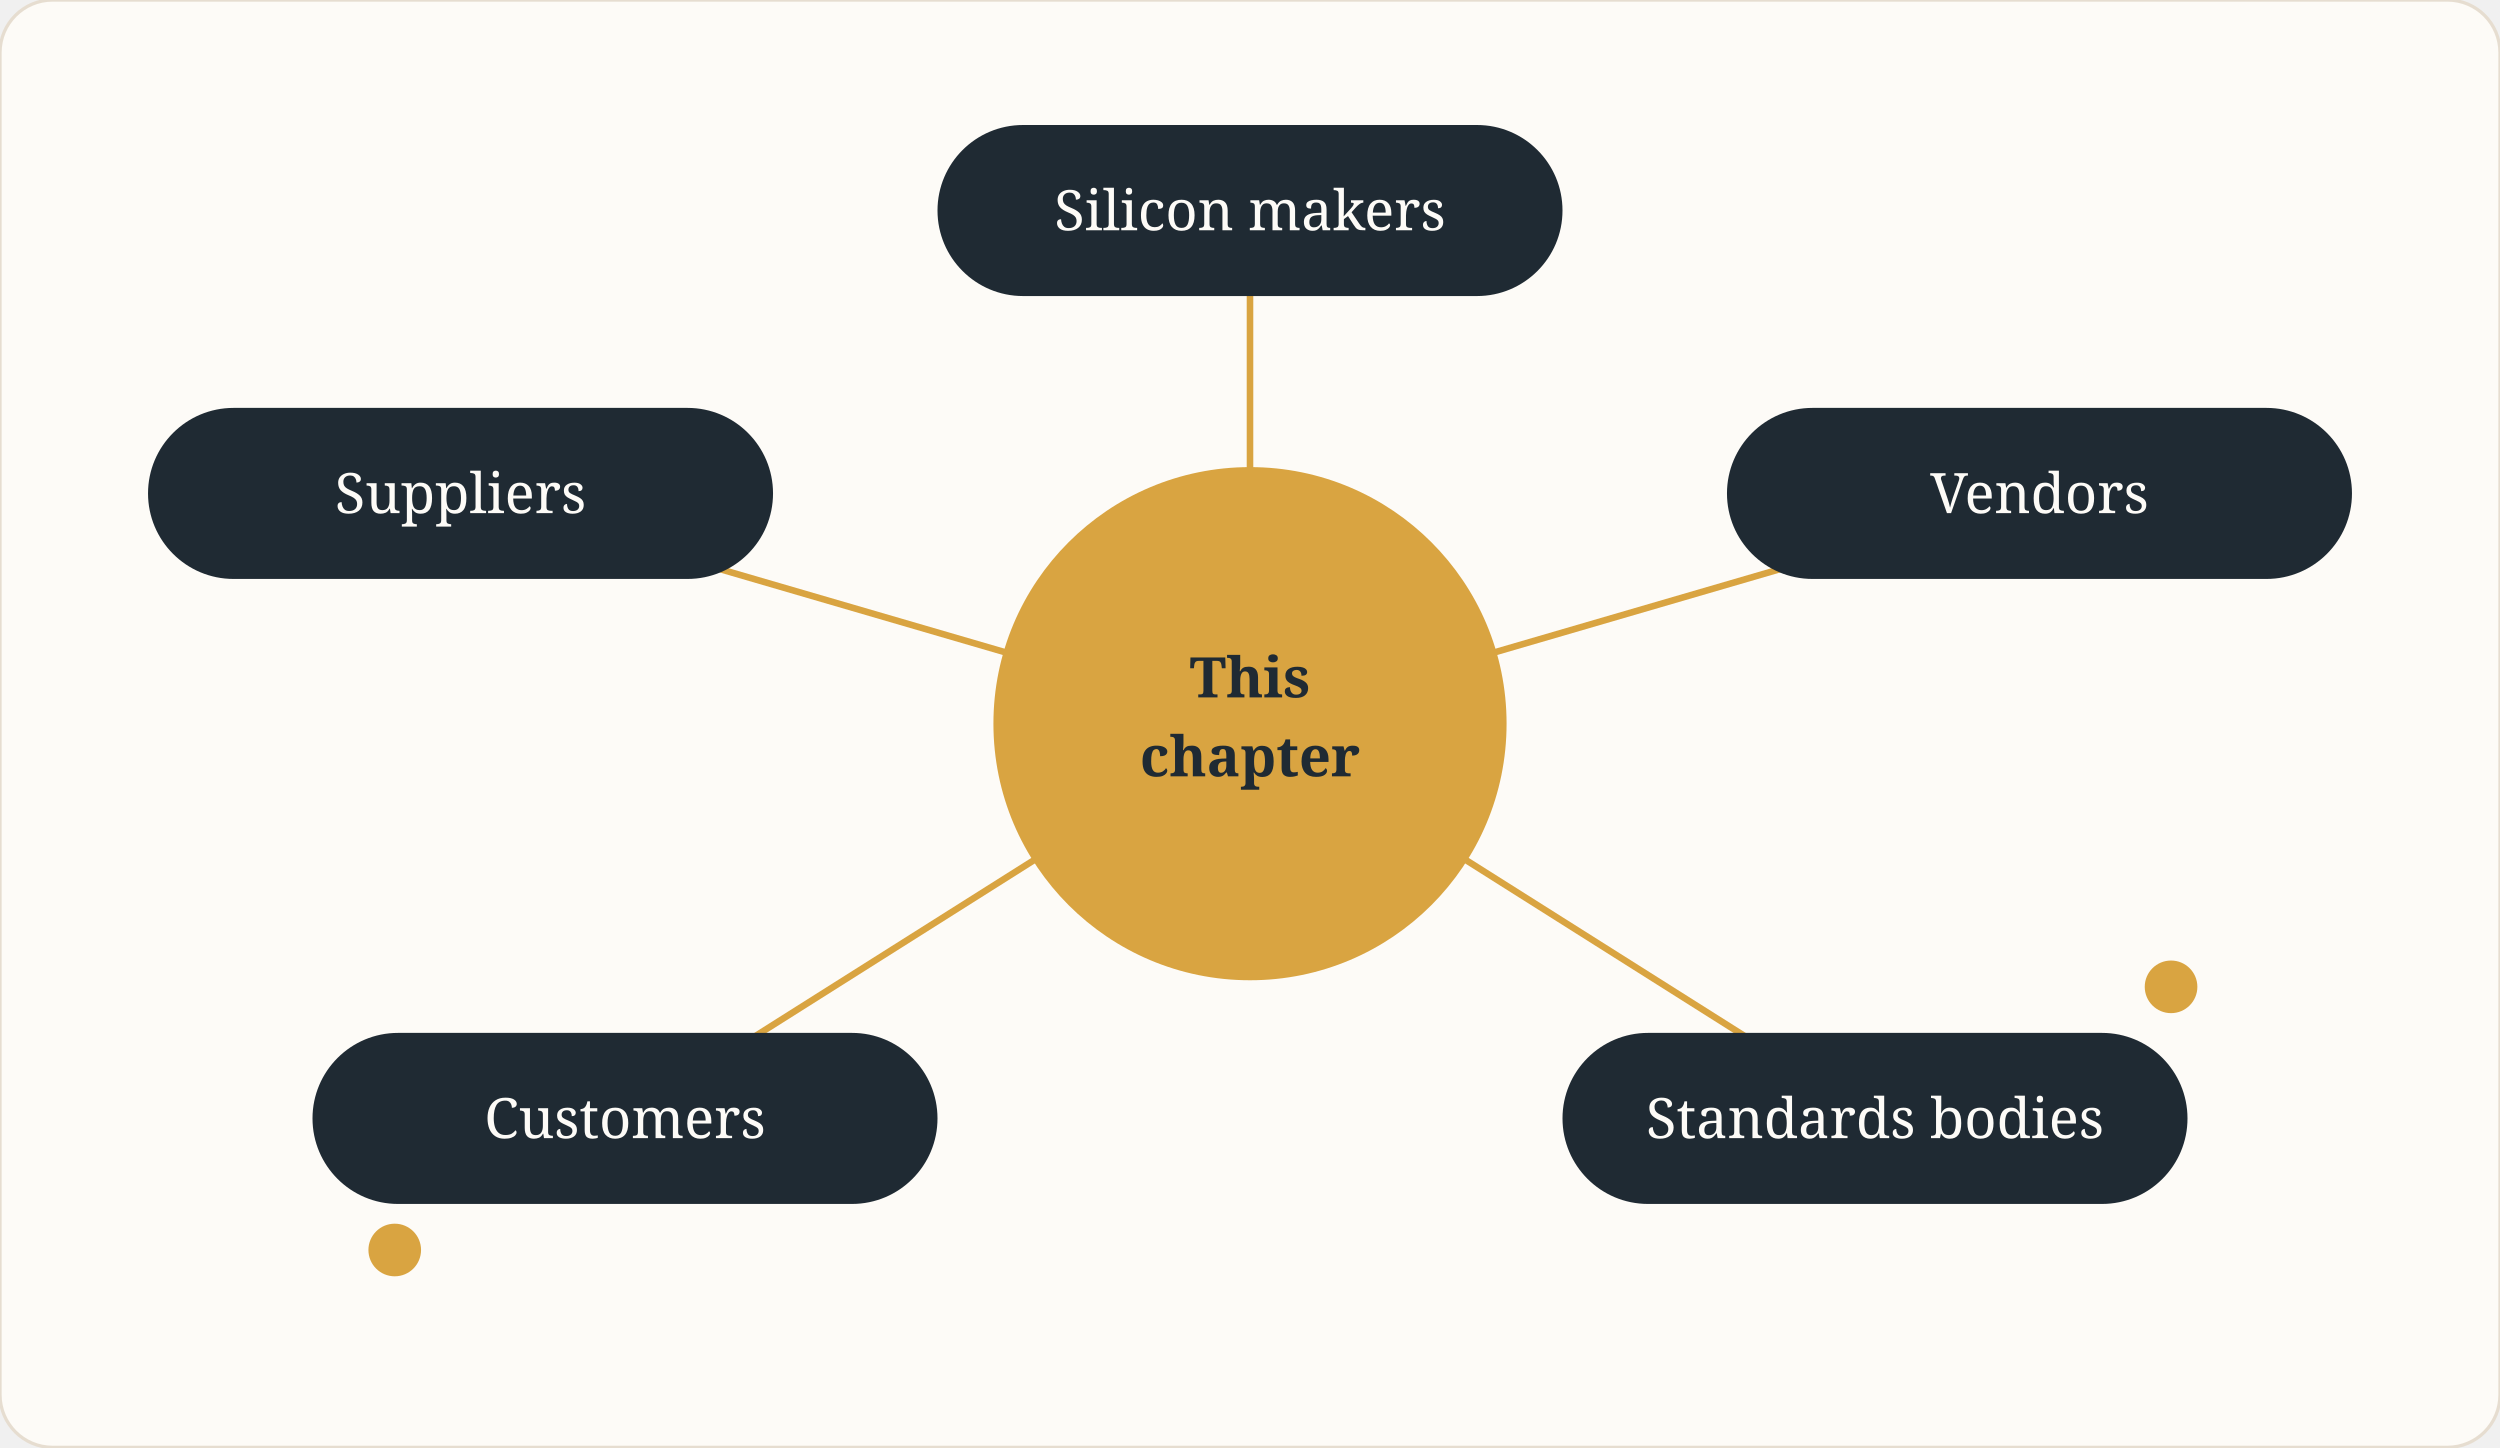
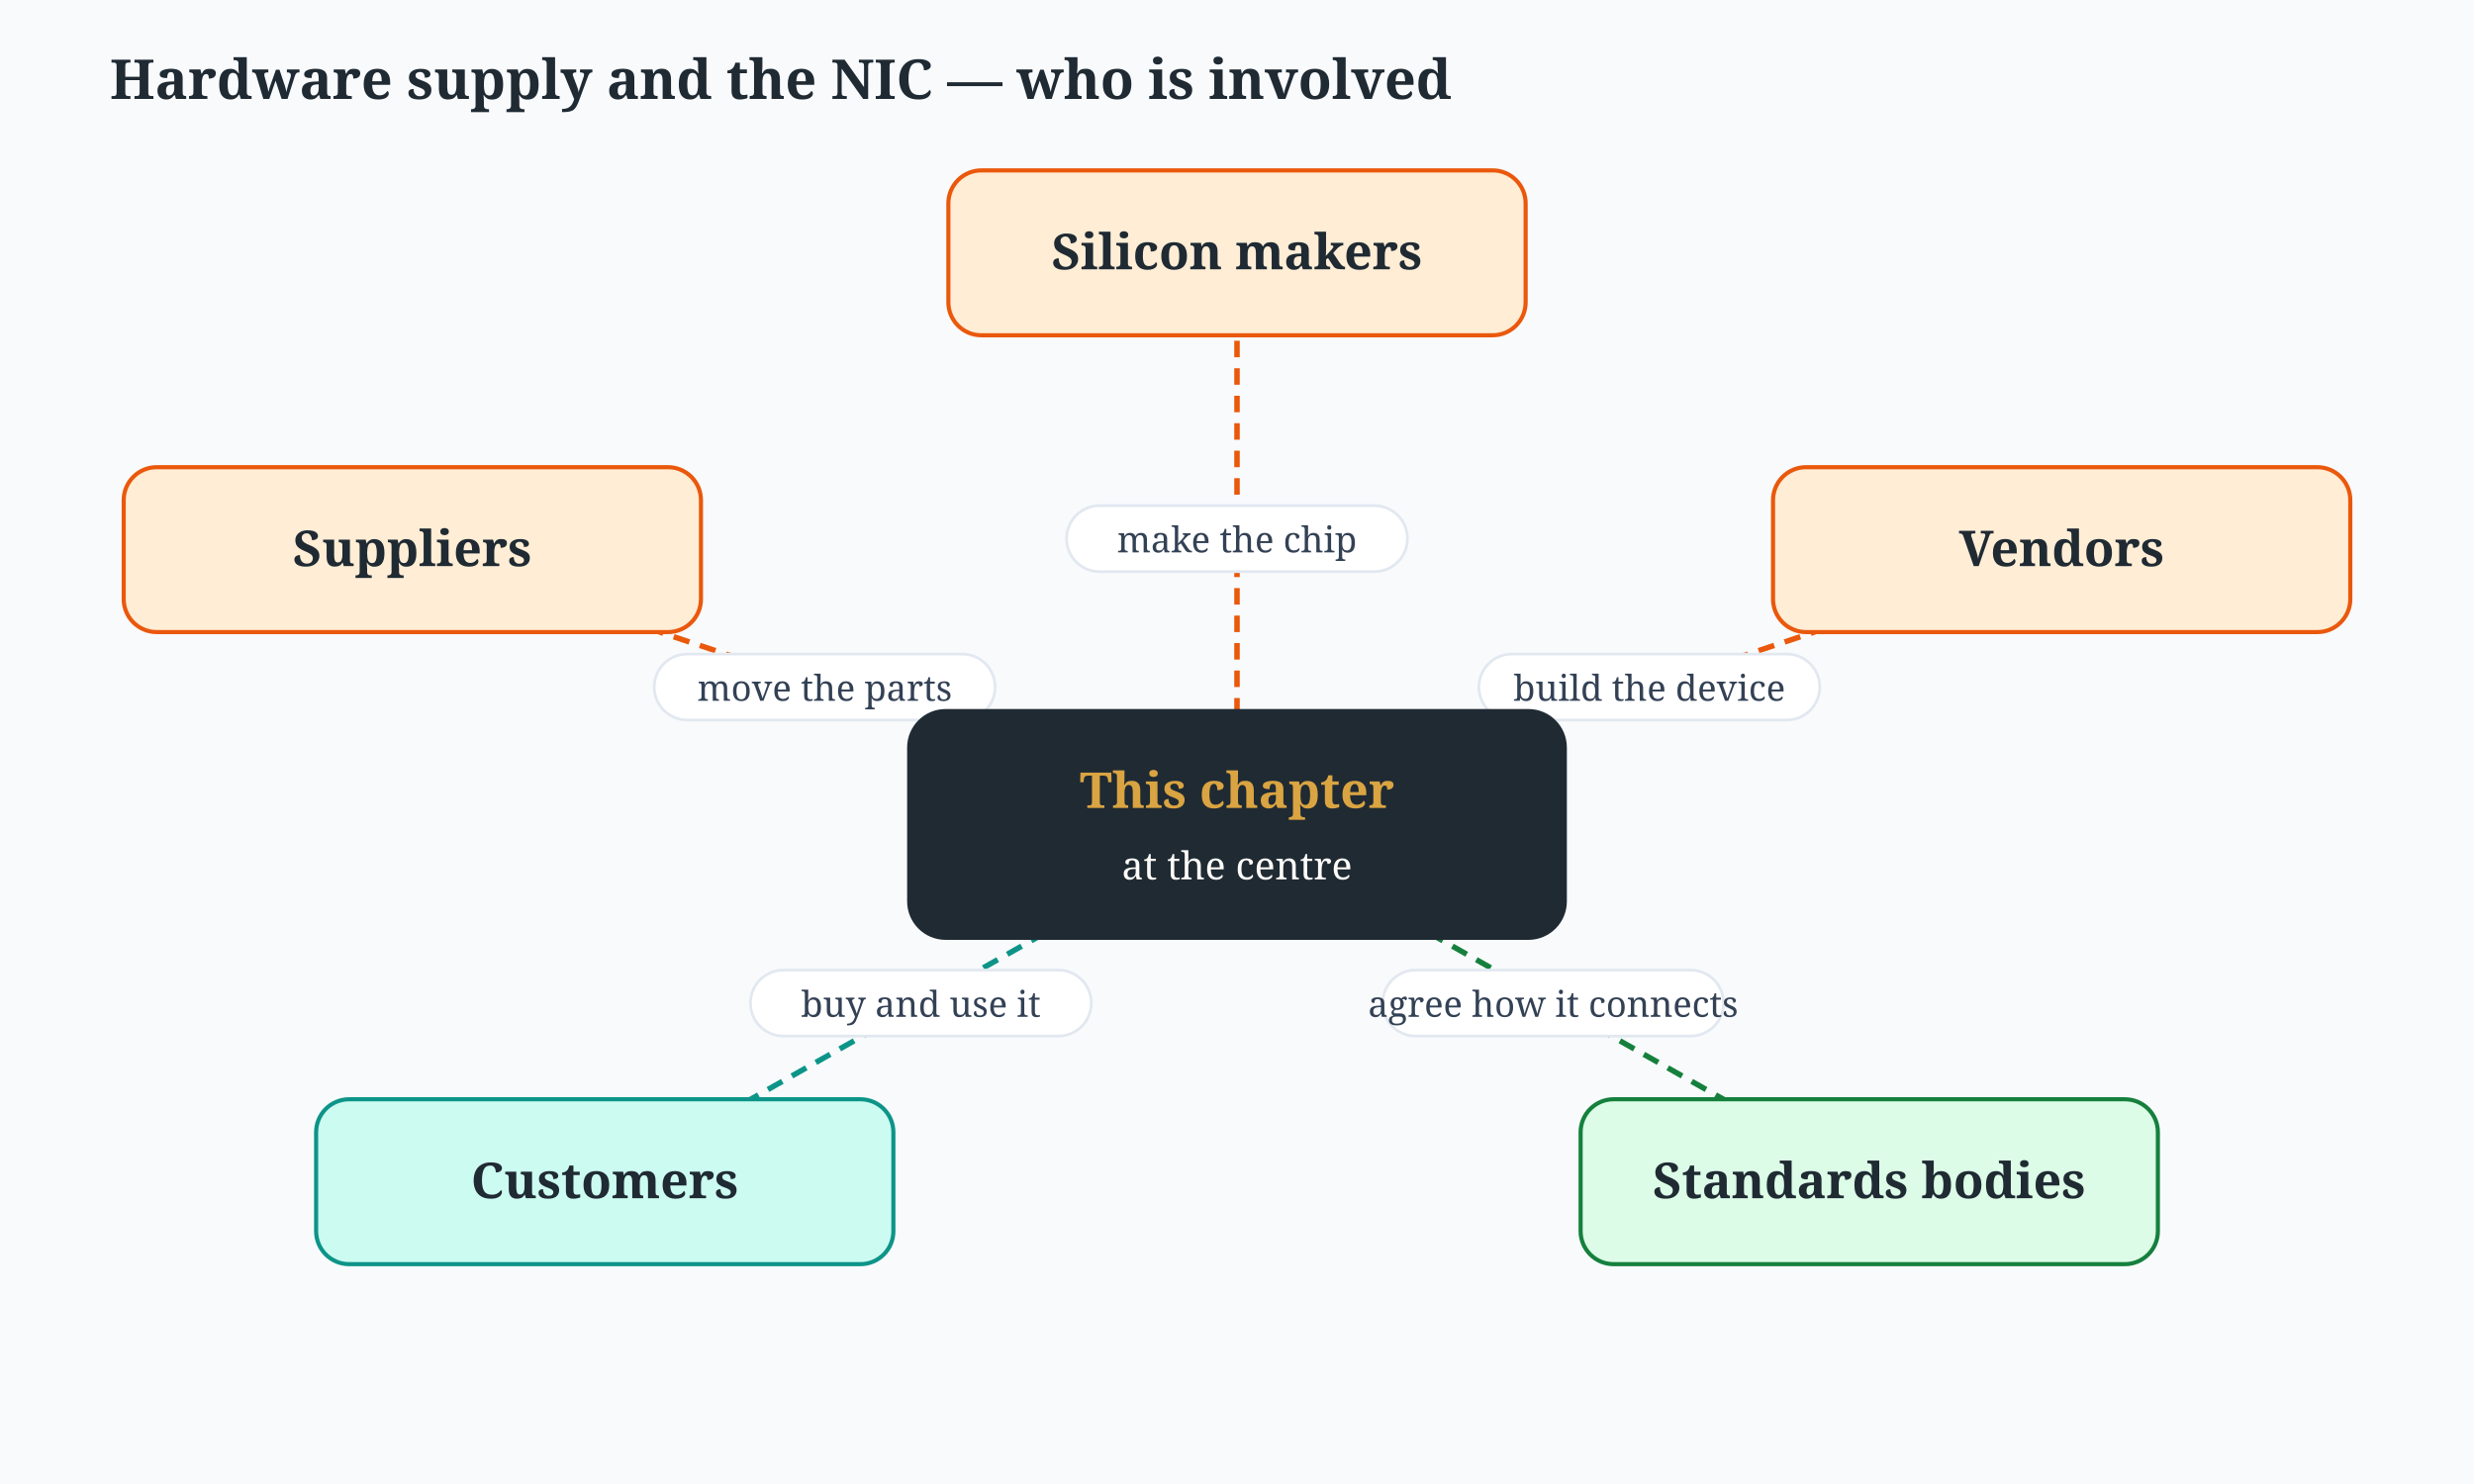
- <svg xmlns="http://www.w3.org/2000/svg" viewBox="0 0 760 440" role="img" aria-label="Hardware supply and the NIC actors">
-   <rect width="760" height="440" rx="16" fill="#fdfbf7" stroke="#e6ddd0" />
-   <circle cx="380" cy="60" r="8" fill="#d9a441" />
-   <circle cx="120" cy="380" r="8" fill="#d9a441" />
-   <circle cx="660" cy="300" r="8" fill="#d9a441" />
-   <line x1="380" y1="220" x2="380" y2="64" stroke="#d9a441" stroke-width="2" />
-   <line x1="380" y1="220" x2="140" y2="150" stroke="#d9a441" stroke-width="2" />
-   <line x1="380" y1="220" x2="620" y2="150" stroke="#d9a441" stroke-width="2" />
-   <line x1="380" y1="220" x2="190" y2="340" stroke="#d9a441" stroke-width="2" />
-   <line x1="380" y1="220" x2="570" y2="340" stroke="#d9a441" stroke-width="2" />
-   <rect x="285" y="38" width="190" height="52" rx="26" fill="#1f2a33" />
-   <text x="380" y="70" text-anchor="middle" font-family="Georgia,serif" font-size="17" fill="#fdfbf7">Silicon makers</text>
-   <rect x="45" y="124" width="190" height="52" rx="26" fill="#1f2a33" />
-   <text x="140" y="156" text-anchor="middle" font-family="Georgia,serif" font-size="17" fill="#fdfbf7">Suppliers</text>
-   <rect x="525" y="124" width="190" height="52" rx="26" fill="#1f2a33" />
-   <text x="620" y="156" text-anchor="middle" font-family="Georgia,serif" font-size="17" fill="#fdfbf7">Vendors</text>
-   <rect x="95" y="314" width="190" height="52" rx="26" fill="#1f2a33" />
-   <text x="190" y="346" text-anchor="middle" font-family="Georgia,serif" font-size="17" fill="#fdfbf7">Customers</text>
-   <rect x="475" y="314" width="190" height="52" rx="26" fill="#1f2a33" />
-   <text x="570" y="346" text-anchor="middle" font-family="Georgia,serif" font-size="17" fill="#fdfbf7">Standards bodies</text>
-   <circle cx="380" cy="220" r="78" fill="#d9a441" />
-   <text x="380" y="212" text-anchor="middle" font-family="Georgia,serif" font-size="17" font-weight="700" fill="#1f2a33">This</text>
-   <text x="380" y="236" text-anchor="middle" font-family="Georgia,serif" font-size="17" font-weight="700" fill="#1f2a33">chapter</text>
+ <svg xmlns="http://www.w3.org/2000/svg" viewBox="0 0 900 540" role="img" aria-label="Hardware supply and the NIC actors">
+   <rect width="900" height="540" fill="#F8FAFC" />
+   <text x="40" y="36" font-family="Georgia,serif" font-size="20" font-weight="700" fill="#1F2A33">Hardware supply and the NIC — who is involved</text>
+   <line x1="450" y1="300" x2="450" y2="92" stroke="#EA580C" stroke-width="2" stroke-dasharray="6 4" />
+   <line x1="450" y1="300" x2="150" y2="200" stroke="#EA580C" stroke-width="2" stroke-dasharray="6 4" />
+   <line x1="450" y1="300" x2="750" y2="200" stroke="#EA580C" stroke-width="2" stroke-dasharray="6 4" />
+   <line x1="450" y1="300" x2="220" y2="430" stroke="#0D9488" stroke-width="2" stroke-dasharray="6 4" />
+   <line x1="450" y1="300" x2="680" y2="430" stroke="#15803D" stroke-width="2" stroke-dasharray="6 4" />
+   <rect x="388" y="184" width="124" height="24" rx="12" fill="#FFFFFF" stroke="#E2E8F0" />
+   <text x="450" y="201" text-anchor="middle" font-family="Georgia,serif" font-size="13" fill="#334155">make the chip</text>
+   <rect x="238" y="238" width="124" height="24" rx="12" fill="#FFFFFF" stroke="#E2E8F0" />
+   <text x="300" y="255" text-anchor="middle" font-family="Georgia,serif" font-size="13" fill="#334155">move the parts</text>
+   <rect x="538" y="238" width="124" height="24" rx="12" fill="#FFFFFF" stroke="#E2E8F0" />
+   <text x="600" y="255" text-anchor="middle" font-family="Georgia,serif" font-size="13" fill="#334155">build the device</text>
+   <rect x="273" y="353" width="124" height="24" rx="12" fill="#FFFFFF" stroke="#E2E8F0" />
+   <text x="335" y="370" text-anchor="middle" font-family="Georgia,serif" font-size="13" fill="#334155">buy and use it</text>
+   <rect x="503" y="353" width="124" height="24" rx="12" fill="#FFFFFF" stroke="#E2E8F0" />
+   <text x="565" y="370" text-anchor="middle" font-family="Georgia,serif" font-size="13" fill="#334155">agree how it connects</text>
+   <rect x="345" y="62" width="210" height="60" rx="12" fill="#FFEDD5" stroke="#EA580C" stroke-width="1.5" />
+   <text x="450" y="98" text-anchor="middle" font-family="Georgia,serif" font-size="18" font-weight="700" fill="#1F2A33">Silicon makers</text>
+   <rect x="45" y="170" width="210" height="60" rx="12" fill="#FFEDD5" stroke="#EA580C" stroke-width="1.5" />
+   <text x="150" y="206" text-anchor="middle" font-family="Georgia,serif" font-size="18" font-weight="700" fill="#1F2A33">Suppliers</text>
+   <rect x="645" y="170" width="210" height="60" rx="12" fill="#FFEDD5" stroke="#EA580C" stroke-width="1.5" />
+   <text x="750" y="206" text-anchor="middle" font-family="Georgia,serif" font-size="18" font-weight="700" fill="#1F2A33">Vendors</text>
+   <rect x="115" y="400" width="210" height="60" rx="12" fill="#CCFBF1" stroke="#0D9488" stroke-width="1.5" />
+   <text x="220" y="436" text-anchor="middle" font-family="Georgia,serif" font-size="18" font-weight="700" fill="#1F2A33">Customers</text>
+   <rect x="575" y="400" width="210" height="60" rx="12" fill="#DCFCE7" stroke="#15803D" stroke-width="1.5" />
+   <text x="680" y="436" text-anchor="middle" font-family="Georgia,serif" font-size="18" font-weight="700" fill="#1F2A33">Standards bodies</text>
+   <rect x="330" y="258" width="240" height="84" rx="14" fill="#1F2A33" />
+   <text x="450" y="294" text-anchor="middle" font-family="Georgia,serif" font-size="18" font-weight="700" fill="#D9A441">This chapter</text>
+   <text x="450" y="320" text-anchor="middle" font-family="Georgia,serif" font-size="14" fill="#FDFBF7">at the centre</text>
</svg>
